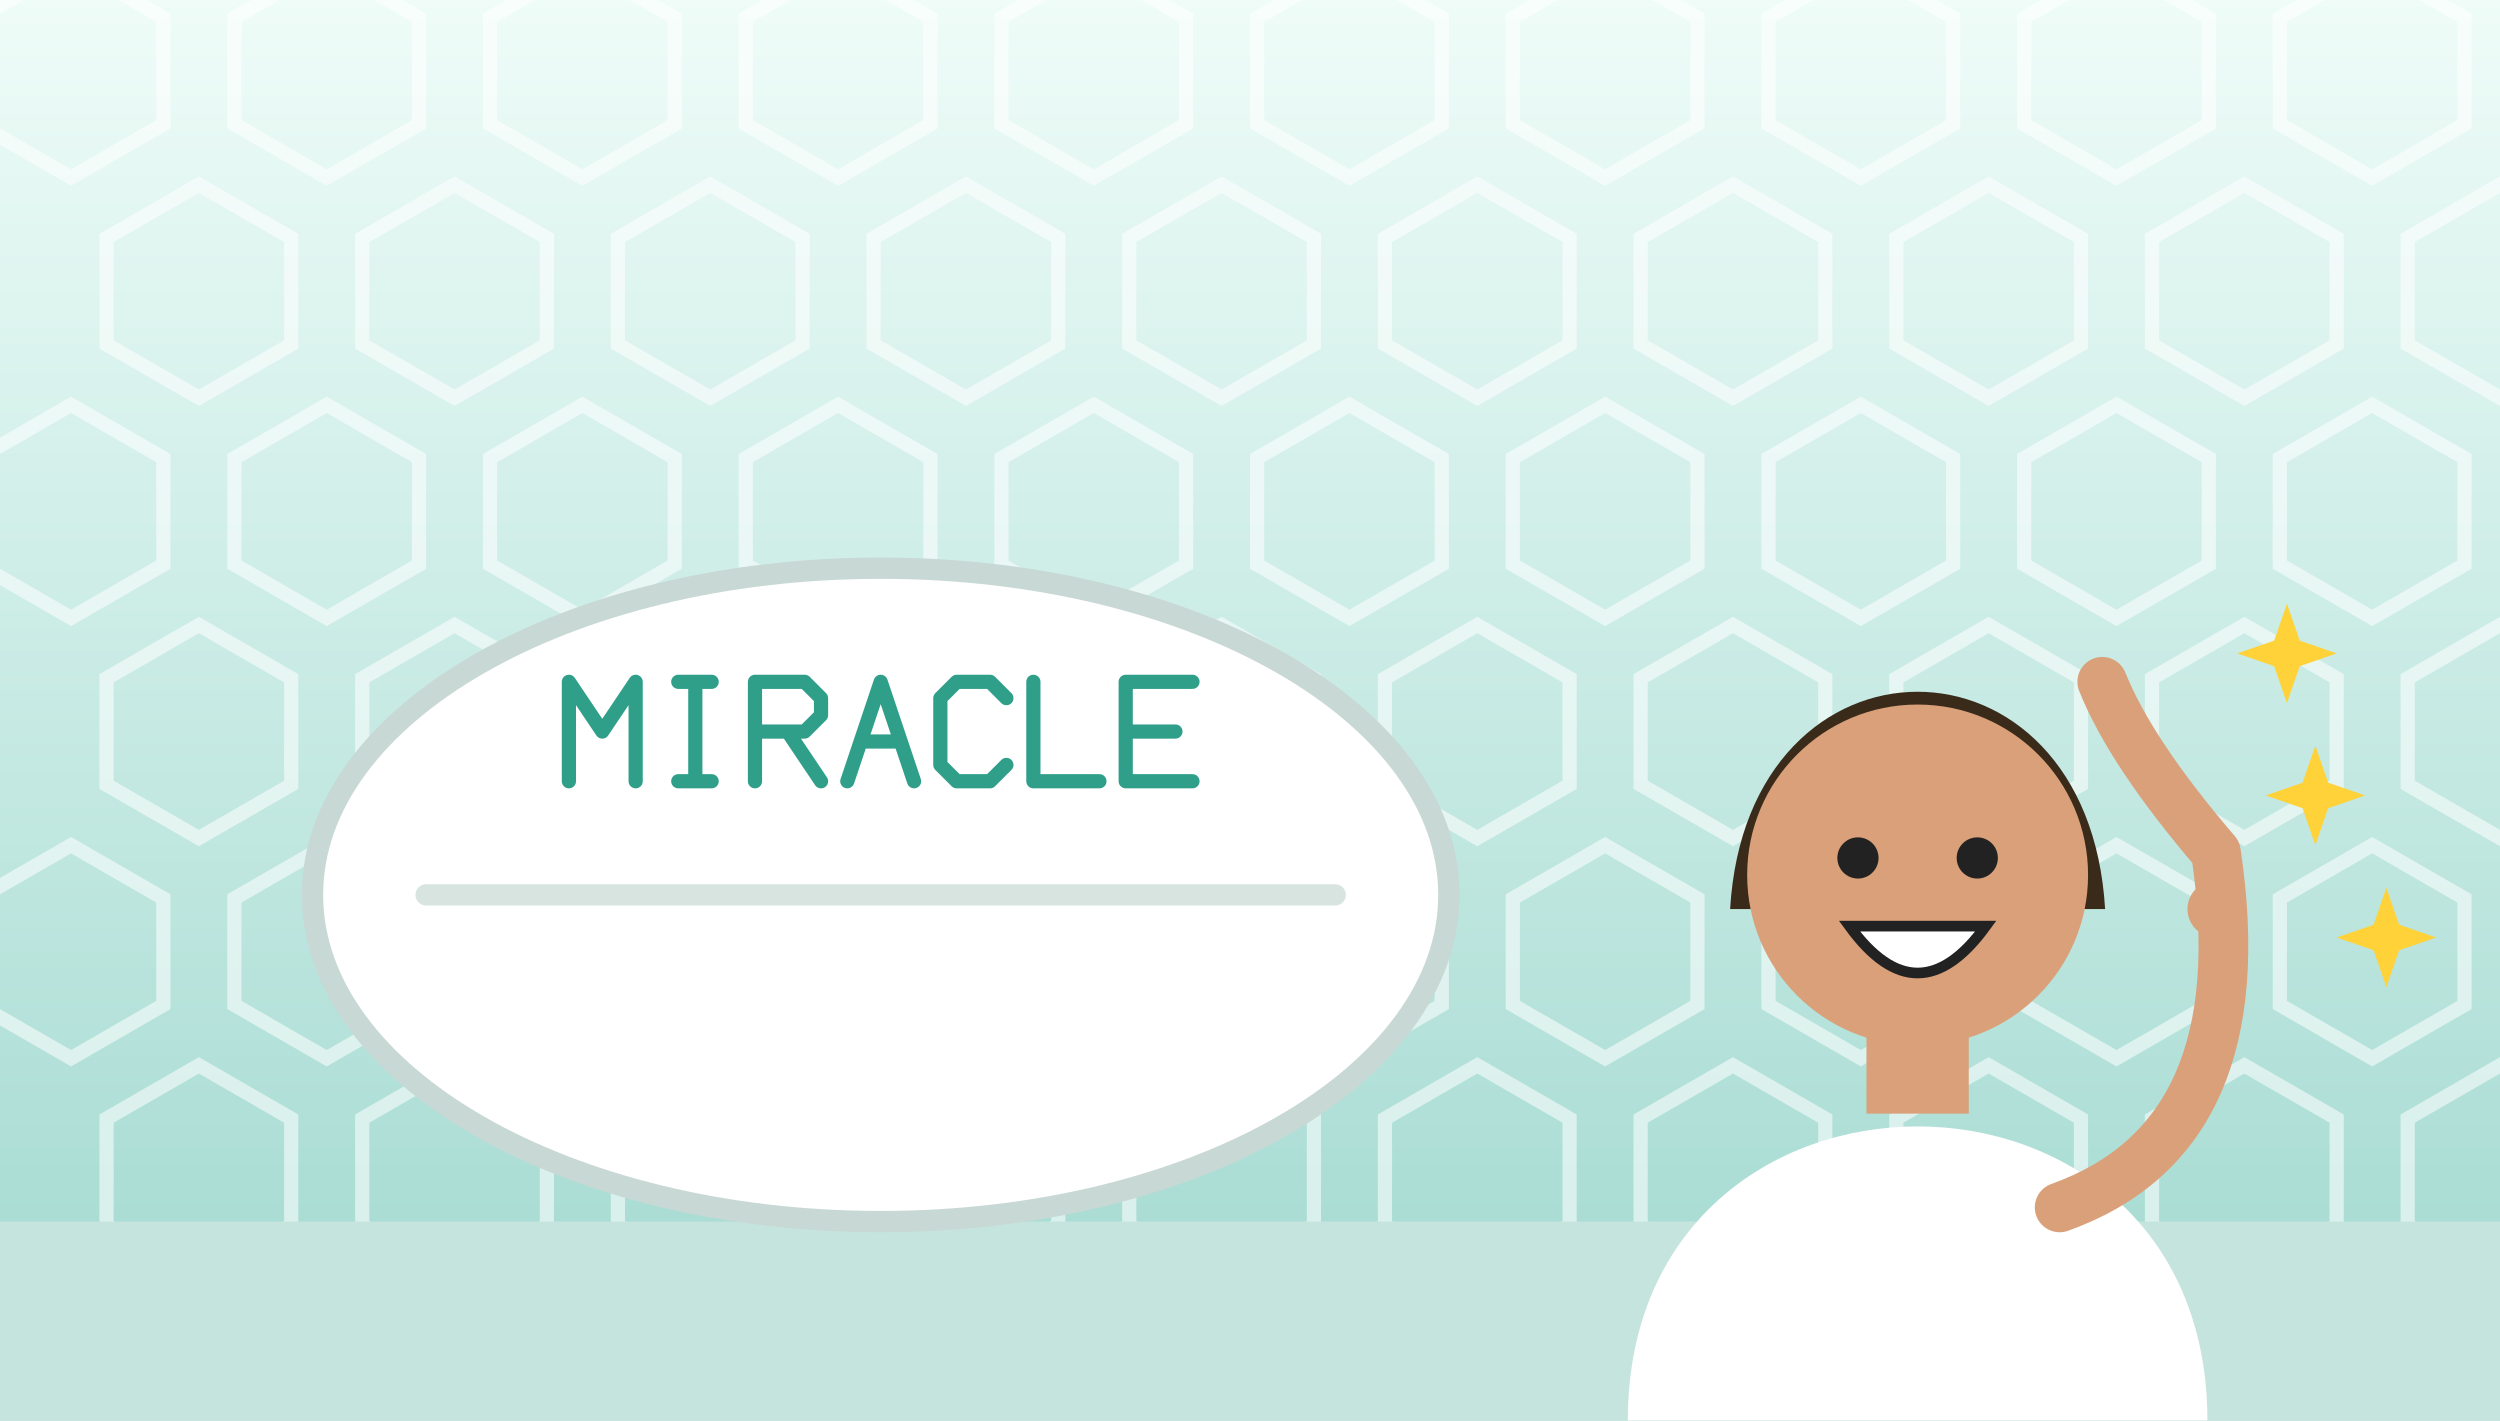
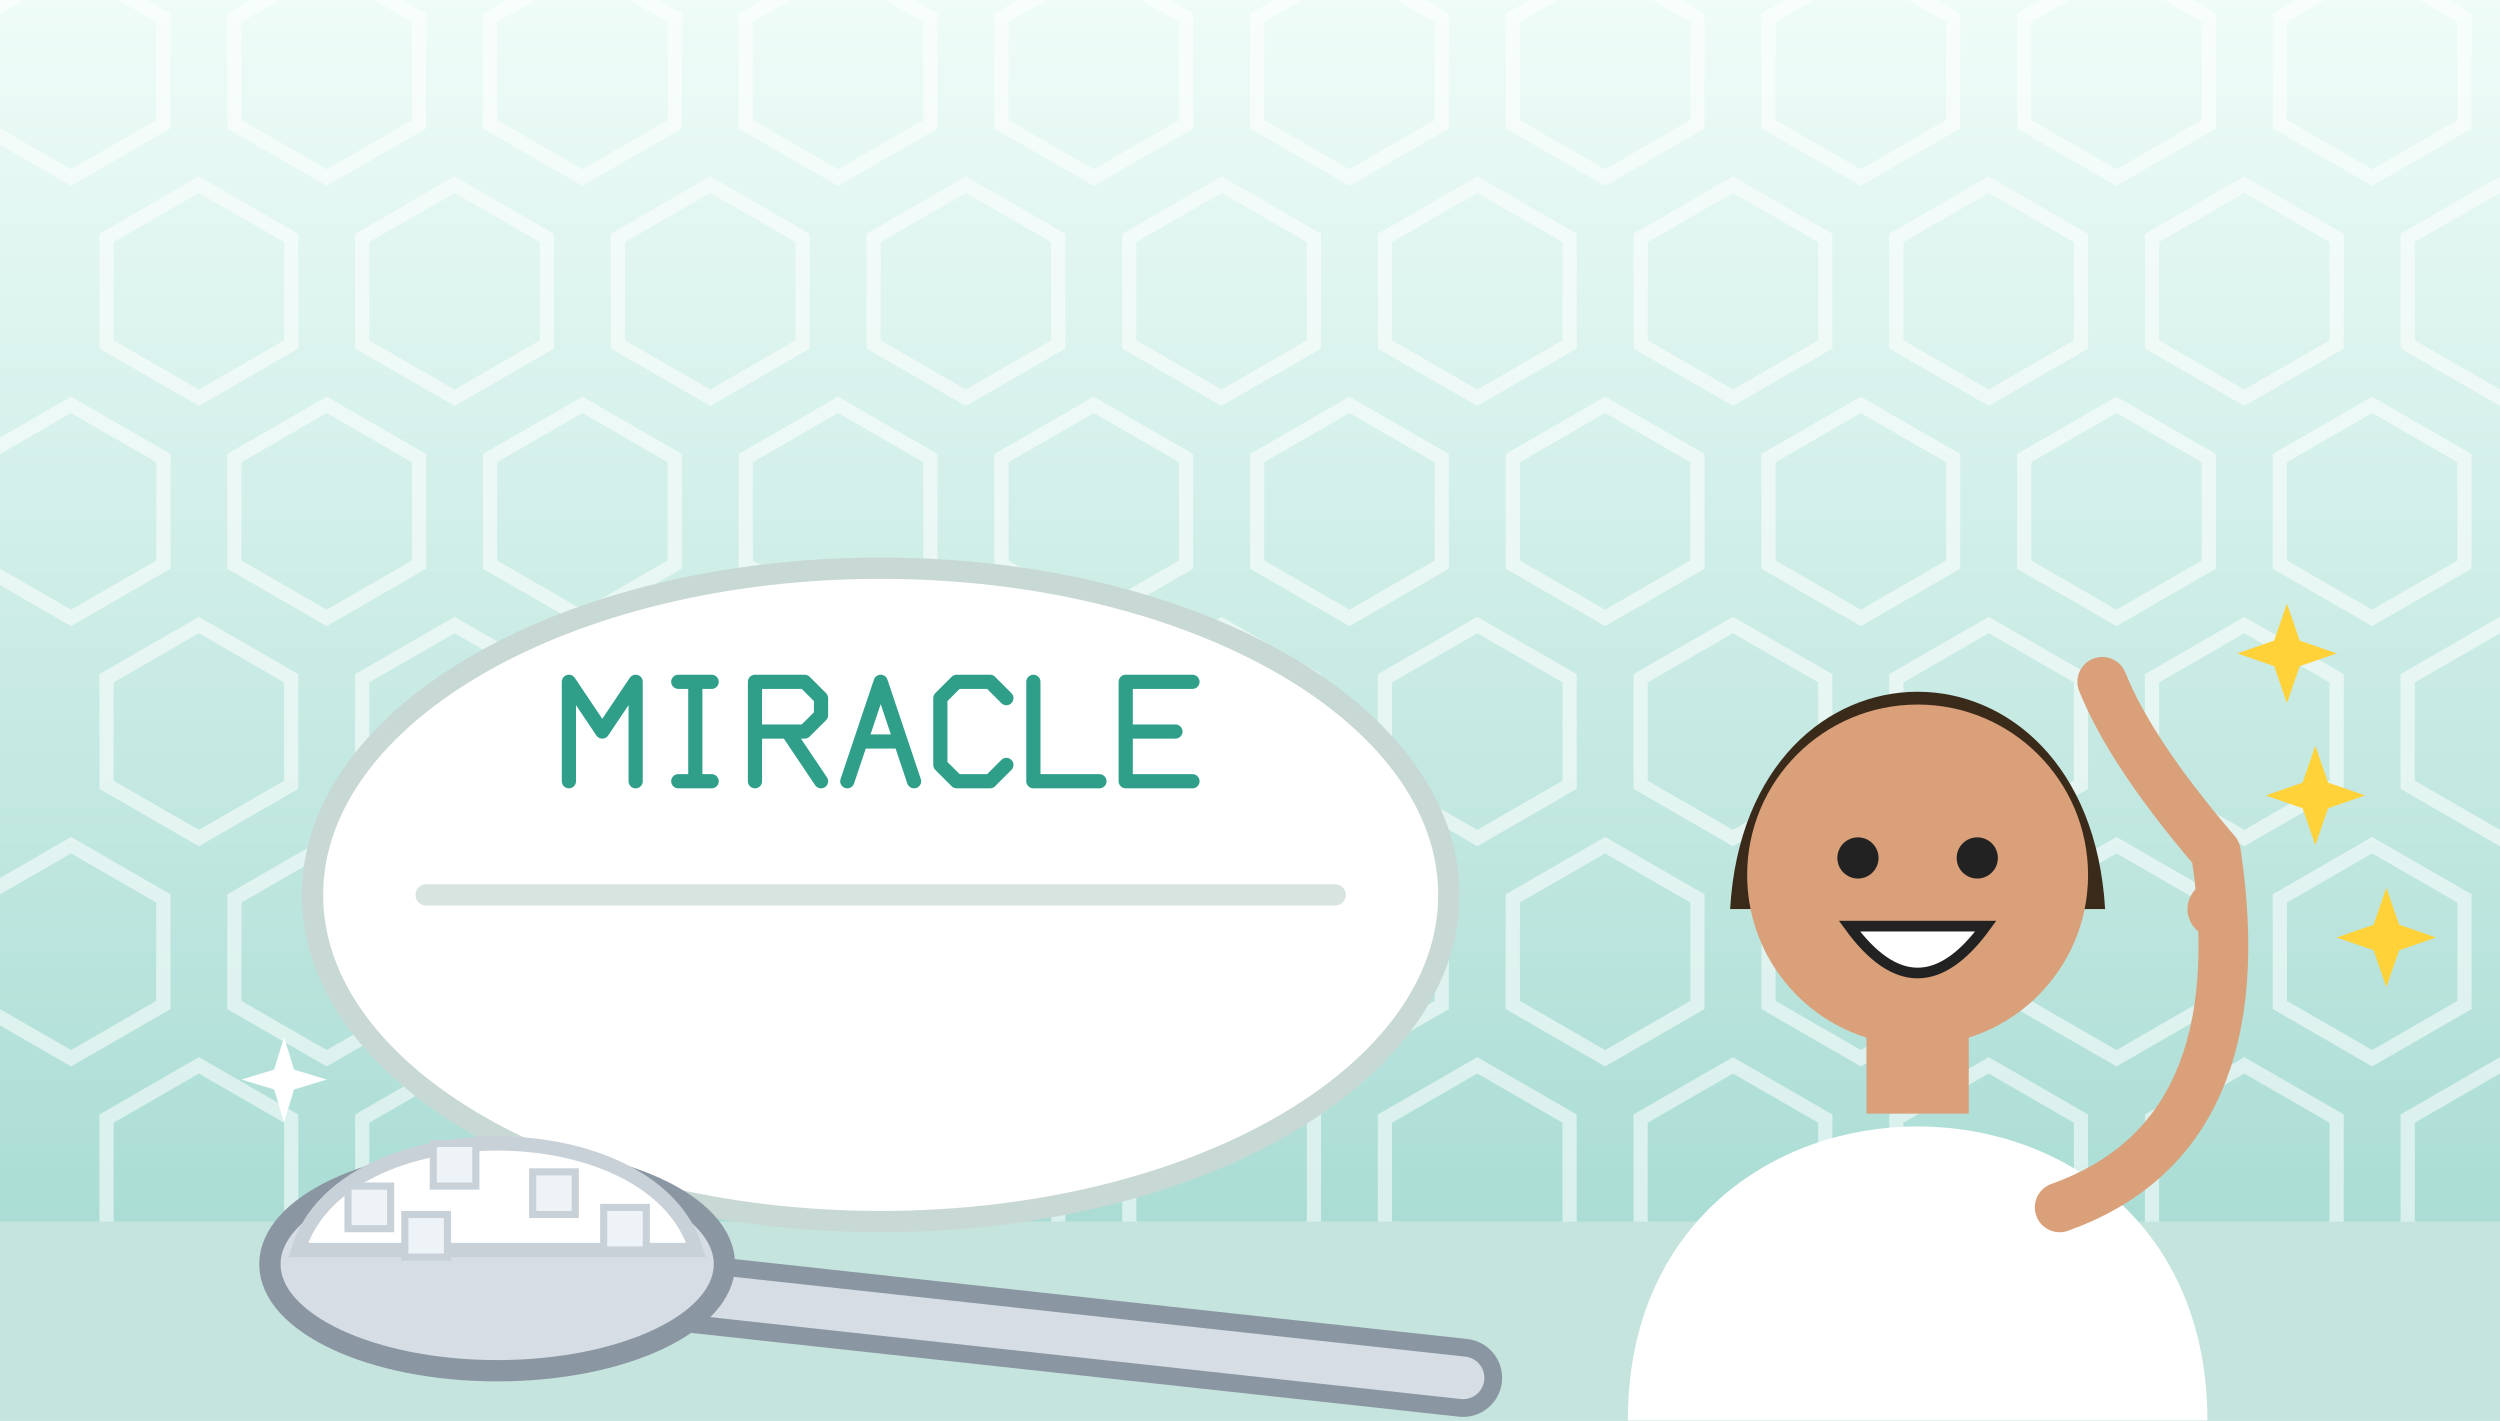
<svg xmlns="http://www.w3.org/2000/svg" viewBox="0 0 352 200" width="352" height="200">
  <defs>
    <linearGradient id="bg" x1="0" y1="0" x2="0" y2="1">
      <stop offset="0.00" stop-color="#effcf8" stop-opacity="1" />
      <stop offset="1.00" stop-color="#9fd8cf" stop-opacity="1" />
    </linearGradient>
  </defs>
  <rect x="0" y="0" width="352" height="200" fill="url(#bg)" />
  <polygon points="23.0,17.5 10.0,25.0 -3.0,17.5 -3.0,2.5 10.0,-5.0 23.0,2.5" fill="none" stroke="#ffffff" stroke-width="2" opacity="0.55" />
  <polygon points="59.0,17.5 46.0,25.0 33.0,17.5 33.0,2.5 46.0,-5.0 59.0,2.5" fill="none" stroke="#ffffff" stroke-width="2" opacity="0.55" />
  <polygon points="95.0,17.5 82.0,25.0 69.0,17.5 69.0,2.5 82.0,-5.0 95.0,2.5" fill="none" stroke="#ffffff" stroke-width="2" opacity="0.55" />
  <polygon points="131.0,17.5 118.0,25.0 105.0,17.5 105.0,2.5 118.0,-5.0 131.0,2.5" fill="none" stroke="#ffffff" stroke-width="2" opacity="0.55" />
  <polygon points="167.0,17.5 154.0,25.0 141.0,17.5 141.0,2.5 154.0,-5.0 167.0,2.5" fill="none" stroke="#ffffff" stroke-width="2" opacity="0.55" />
  <polygon points="203.0,17.5 190.0,25.0 177.0,17.5 177.0,2.5 190.0,-5.0 203.0,2.5" fill="none" stroke="#ffffff" stroke-width="2" opacity="0.55" />
  <polygon points="239.0,17.5 226.0,25.0 213.0,17.5 213.0,2.5 226.0,-5.0 239.0,2.5" fill="none" stroke="#ffffff" stroke-width="2" opacity="0.55" />
  <polygon points="275.0,17.5 262.0,25.0 249.0,17.5 249.0,2.5 262.0,-5.0 275.0,2.5" fill="none" stroke="#ffffff" stroke-width="2" opacity="0.55" />
  <polygon points="311.0,17.5 298.0,25.0 285.0,17.5 285.0,2.5 298.0,-5.0 311.0,2.5" fill="none" stroke="#ffffff" stroke-width="2" opacity="0.55" />
  <polygon points="347.0,17.5 334.0,25.0 321.0,17.5 321.0,2.5 334.0,-5.0 347.0,2.5" fill="none" stroke="#ffffff" stroke-width="2" opacity="0.55" />
  <polygon points="383.0,17.5 370.0,25.0 357.0,17.5 357.0,2.5 370.0,-5.0 383.0,2.5" fill="none" stroke="#ffffff" stroke-width="2" opacity="0.55" />
  <polygon points="41.0,48.5 28.0,56.0 15.0,48.5 15.0,33.5 28.0,26.0 41.0,33.5" fill="none" stroke="#ffffff" stroke-width="2" opacity="0.55" />
  <polygon points="77.0,48.5 64.0,56.0 51.0,48.5 51.0,33.5 64.0,26.0 77.0,33.5" fill="none" stroke="#ffffff" stroke-width="2" opacity="0.55" />
  <polygon points="113.0,48.5 100.0,56.0 87.0,48.5 87.0,33.5 100.0,26.0 113.0,33.5" fill="none" stroke="#ffffff" stroke-width="2" opacity="0.55" />
  <polygon points="149.0,48.5 136.0,56.0 123.0,48.5 123.0,33.5 136.0,26.0 149.0,33.5" fill="none" stroke="#ffffff" stroke-width="2" opacity="0.55" />
  <polygon points="185.0,48.5 172.0,56.0 159.0,48.5 159.0,33.5 172.0,26.0 185.0,33.5" fill="none" stroke="#ffffff" stroke-width="2" opacity="0.55" />
  <polygon points="221.0,48.5 208.0,56.0 195.0,48.5 195.0,33.5 208.0,26.0 221.0,33.5" fill="none" stroke="#ffffff" stroke-width="2" opacity="0.55" />
  <polygon points="257.0,48.5 244.0,56.0 231.0,48.5 231.0,33.5 244.0,26.0 257.0,33.5" fill="none" stroke="#ffffff" stroke-width="2" opacity="0.55" />
  <polygon points="293.0,48.5 280.0,56.0 267.0,48.5 267.0,33.5 280.0,26.0 293.0,33.5" fill="none" stroke="#ffffff" stroke-width="2" opacity="0.55" />
  <polygon points="329.0,48.5 316.0,56.0 303.0,48.5 303.0,33.5 316.0,26.0 329.0,33.5" fill="none" stroke="#ffffff" stroke-width="2" opacity="0.55" />
  <polygon points="365.0,48.5 352.0,56.0 339.0,48.5 339.0,33.5 352.0,26.0 365.0,33.5" fill="none" stroke="#ffffff" stroke-width="2" opacity="0.55" />
  <polygon points="401.0,48.5 388.0,56.0 375.0,48.5 375.0,33.5 388.0,26.0 401.0,33.5" fill="none" stroke="#ffffff" stroke-width="2" opacity="0.55" />
  <polygon points="23.0,79.5 10.0,87.0 -3.0,79.5 -3.0,64.5 10.0,57.0 23.0,64.5" fill="none" stroke="#ffffff" stroke-width="2" opacity="0.55" />
  <polygon points="59.0,79.5 46.0,87.0 33.0,79.5 33.0,64.5 46.0,57.0 59.0,64.5" fill="none" stroke="#ffffff" stroke-width="2" opacity="0.55" />
  <polygon points="95.0,79.5 82.0,87.0 69.0,79.5 69.0,64.5 82.0,57.0 95.0,64.5" fill="none" stroke="#ffffff" stroke-width="2" opacity="0.55" />
  <polygon points="131.0,79.5 118.0,87.0 105.0,79.5 105.0,64.5 118.0,57.0 131.0,64.5" fill="none" stroke="#ffffff" stroke-width="2" opacity="0.55" />
  <polygon points="167.0,79.5 154.0,87.0 141.0,79.5 141.0,64.5 154.0,57.0 167.0,64.5" fill="none" stroke="#ffffff" stroke-width="2" opacity="0.55" />
  <polygon points="203.0,79.5 190.0,87.0 177.0,79.5 177.0,64.5 190.0,57.0 203.0,64.5" fill="none" stroke="#ffffff" stroke-width="2" opacity="0.55" />
  <polygon points="239.0,79.5 226.0,87.0 213.0,79.5 213.0,64.5 226.0,57.0 239.0,64.5" fill="none" stroke="#ffffff" stroke-width="2" opacity="0.55" />
  <polygon points="275.0,79.5 262.0,87.0 249.0,79.5 249.0,64.5 262.0,57.0 275.0,64.5" fill="none" stroke="#ffffff" stroke-width="2" opacity="0.55" />
  <polygon points="311.0,79.5 298.0,87.0 285.0,79.5 285.0,64.5 298.0,57.0 311.0,64.5" fill="none" stroke="#ffffff" stroke-width="2" opacity="0.55" />
  <polygon points="347.0,79.5 334.0,87.0 321.0,79.5 321.0,64.5 334.0,57.0 347.0,64.5" fill="none" stroke="#ffffff" stroke-width="2" opacity="0.55" />
  <polygon points="383.0,79.5 370.0,87.0 357.0,79.5 357.0,64.5 370.0,57.0 383.0,64.5" fill="none" stroke="#ffffff" stroke-width="2" opacity="0.55" />
  <polygon points="41.0,110.5 28.0,118.0 15.0,110.5 15.0,95.5 28.0,88.0 41.0,95.5" fill="none" stroke="#ffffff" stroke-width="2" opacity="0.55" />
  <polygon points="77.0,110.5 64.0,118.0 51.0,110.5 51.0,95.5 64.0,88.0 77.0,95.5" fill="none" stroke="#ffffff" stroke-width="2" opacity="0.55" />
  <polygon points="113.0,110.5 100.0,118.0 87.0,110.5 87.0,95.5 100.0,88.0 113.0,95.5" fill="none" stroke="#ffffff" stroke-width="2" opacity="0.55" />
  <polygon points="149.0,110.5 136.0,118.0 123.0,110.5 123.0,95.5 136.0,88.0 149.0,95.5" fill="none" stroke="#ffffff" stroke-width="2" opacity="0.55" />
  <polygon points="185.0,110.5 172.0,118.0 159.0,110.5 159.0,95.5 172.0,88.0 185.0,95.5" fill="none" stroke="#ffffff" stroke-width="2" opacity="0.55" />
  <polygon points="221.0,110.5 208.0,118.0 195.0,110.5 195.0,95.5 208.0,88.0 221.0,95.5" fill="none" stroke="#ffffff" stroke-width="2" opacity="0.55" />
  <polygon points="257.0,110.5 244.0,118.0 231.0,110.5 231.0,95.5 244.0,88.0 257.0,95.5" fill="none" stroke="#ffffff" stroke-width="2" opacity="0.55" />
  <polygon points="293.0,110.5 280.0,118.0 267.0,110.5 267.0,95.5 280.0,88.0 293.0,95.5" fill="none" stroke="#ffffff" stroke-width="2" opacity="0.55" />
  <polygon points="329.0,110.5 316.0,118.0 303.0,110.5 303.0,95.5 316.0,88.0 329.0,95.5" fill="none" stroke="#ffffff" stroke-width="2" opacity="0.55" />
  <polygon points="365.0,110.5 352.0,118.0 339.0,110.5 339.0,95.5 352.0,88.0 365.0,95.5" fill="none" stroke="#ffffff" stroke-width="2" opacity="0.55" />
  <polygon points="401.0,110.5 388.0,118.0 375.0,110.5 375.0,95.5 388.0,88.0 401.0,95.5" fill="none" stroke="#ffffff" stroke-width="2" opacity="0.55" />
  <polygon points="23.0,141.5 10.0,149.0 -3.0,141.5 -3.0,126.5 10.0,119.0 23.0,126.5" fill="none" stroke="#ffffff" stroke-width="2" opacity="0.55" />
  <polygon points="59.0,141.5 46.0,149.0 33.0,141.5 33.0,126.5 46.0,119.0 59.0,126.5" fill="none" stroke="#ffffff" stroke-width="2" opacity="0.55" />
  <polygon points="95.0,141.5 82.0,149.0 69.0,141.5 69.0,126.5 82.0,119.0 95.0,126.5" fill="none" stroke="#ffffff" stroke-width="2" opacity="0.55" />
  <polygon points="131.0,141.5 118.0,149.0 105.0,141.5 105.0,126.5 118.0,119.0 131.0,126.5" fill="none" stroke="#ffffff" stroke-width="2" opacity="0.55" />
  <polygon points="167.0,141.5 154.0,149.0 141.0,141.5 141.0,126.5 154.0,119.0 167.0,126.5" fill="none" stroke="#ffffff" stroke-width="2" opacity="0.55" />
  <polygon points="203.0,141.5 190.0,149.0 177.0,141.5 177.0,126.5 190.0,119.0 203.0,126.5" fill="none" stroke="#ffffff" stroke-width="2" opacity="0.55" />
  <polygon points="239.0,141.5 226.0,149.0 213.0,141.5 213.0,126.5 226.0,119.0 239.0,126.5" fill="none" stroke="#ffffff" stroke-width="2" opacity="0.55" />
  <polygon points="275.0,141.5 262.0,149.0 249.0,141.5 249.0,126.5 262.0,119.0 275.0,126.5" fill="none" stroke="#ffffff" stroke-width="2" opacity="0.55" />
  <polygon points="311.0,141.5 298.0,149.0 285.0,141.5 285.0,126.5 298.0,119.0 311.0,126.5" fill="none" stroke="#ffffff" stroke-width="2" opacity="0.55" />
  <polygon points="347.0,141.5 334.0,149.0 321.0,141.5 321.0,126.5 334.0,119.0 347.0,126.5" fill="none" stroke="#ffffff" stroke-width="2" opacity="0.55" />
  <polygon points="383.0,141.5 370.0,149.0 357.0,141.5 357.0,126.5 370.0,119.0 383.0,126.5" fill="none" stroke="#ffffff" stroke-width="2" opacity="0.55" />
  <polygon points="41.0,172.5 28.0,180.0 15.0,172.5 15.0,157.5 28.0,150.0 41.0,157.5" fill="none" stroke="#ffffff" stroke-width="2" opacity="0.55" />
  <polygon points="77.0,172.5 64.0,180.0 51.0,172.5 51.0,157.5 64.0,150.0 77.0,157.5" fill="none" stroke="#ffffff" stroke-width="2" opacity="0.55" />
  <polygon points="113.0,172.5 100.0,180.0 87.0,172.5 87.0,157.5 100.0,150.0 113.0,157.5" fill="none" stroke="#ffffff" stroke-width="2" opacity="0.55" />
  <polygon points="149.0,172.5 136.0,180.0 123.0,172.5 123.0,157.5 136.0,150.0 149.0,157.5" fill="none" stroke="#ffffff" stroke-width="2" opacity="0.55" />
  <polygon points="185.0,172.5 172.0,180.0 159.0,172.5 159.0,157.5 172.0,150.0 185.0,157.5" fill="none" stroke="#ffffff" stroke-width="2" opacity="0.55" />
  <polygon points="221.0,172.5 208.0,180.0 195.0,172.5 195.0,157.5 208.0,150.0 221.0,157.5" fill="none" stroke="#ffffff" stroke-width="2" opacity="0.55" />
  <polygon points="257.0,172.5 244.0,180.0 231.0,172.5 231.0,157.5 244.0,150.0 257.0,157.5" fill="none" stroke="#ffffff" stroke-width="2" opacity="0.55" />
  <polygon points="293.0,172.5 280.0,180.0 267.0,172.5 267.0,157.5 280.0,150.0 293.0,157.5" fill="none" stroke="#ffffff" stroke-width="2" opacity="0.55" />
  <polygon points="329.0,172.5 316.0,180.0 303.0,172.5 303.0,157.5 316.0,150.0 329.0,157.5" fill="none" stroke="#ffffff" stroke-width="2" opacity="0.55" />
  <polygon points="365.0,172.5 352.0,180.0 339.0,172.5 339.0,157.5 352.0,150.0 365.0,157.5" fill="none" stroke="#ffffff" stroke-width="2" opacity="0.55" />
  <polygon points="401.0,172.5 388.0,180.0 375.0,172.5 375.0,157.5 388.0,150.0 401.0,157.5" fill="none" stroke="#ffffff" stroke-width="2" opacity="0.55" />
  <rect x="0" y="172" width="352" height="28" fill="#c6e4de" />
  <ellipse cx="124.0" cy="126.0" rx="80.0" ry="46.0" fill="#ffffff" stroke="#c8d8d4" stroke-width="3" />
  <path d="M60 126 L188 126" fill="none" stroke="#d8e4e0" stroke-width="3" stroke-linecap="round" stroke-linejoin="round" />
  <path d="M80.1 110.0 L80.1 96.0 L84.8 103.0 L89.5 96.0 L89.5 110.0 M95.5 96.0 L100.2 96.0 M97.9 96.0 L97.9 110.0 M95.5 110.0 L100.2 110.0 M106.3 110.0 L106.3 96.0 L113.3 96.0 L115.6 98.3 L115.6 100.7 L113.3 103.0 L106.3 103.0 M110.9 103.0 L115.6 110.0 M119.3 110.0 L124.0 96.0 L128.7 110.0 M121.7 104.4 L126.3 104.4 M141.7 98.3 L139.4 96.0 L134.7 96.0 L132.4 98.3 L132.4 107.7 L134.7 110.0 L139.4 110.0 L141.7 107.7 M145.5 96.0 L145.5 110.0 L154.8 110.0 M167.9 96.0 L158.5 96.0 L158.5 110.0 L167.9 110.0 M158.5 103.0 L165.5 103.0 " fill="none" stroke="#2f9f8a" stroke-width="2.0" stroke-linecap="round" stroke-linejoin="round" />
+   <path d="M96 182 L206 194" fill="none" stroke="#8a96a2" stroke-width="11" stroke-linecap="round" stroke-linejoin="round" />
+   <path d="M96 182 L206 194" fill="none" stroke="#d6dde4" stroke-width="6" stroke-linecap="round" stroke-linejoin="round" />
+   <ellipse cx="70.0" cy="178.0" rx="32.0" ry="15.0" fill="#d6dde4" stroke="#8a96a2" stroke-width="3" />
+   <path d="M42 176 C 48 156 92 156 98 176 Z" fill="#ffffff" stroke="#c8d0d8" stroke-width="2" />
+   <rect x="49" y="167" width="6" height="6" fill="#eef3f7" stroke="#c8d0d8" stroke-width="1" />
+   <rect x="61" y="161" width="6" height="6" fill="#eef3f7" stroke="#c8d0d8" stroke-width="1" />
+   <rect x="75" y="165" width="6" height="6" fill="#eef3f7" stroke="#c8d0d8" stroke-width="1" />
+   <rect x="85" y="170" width="6" height="6" fill="#eef3f7" stroke="#c8d0d8" stroke-width="1" />
+   <rect x="57" y="171" width="6" height="6" fill="#eef3f7" stroke="#c8d0d8" stroke-width="1" />
+   <polygon points="40.0,146.0 41.4,150.6 46.0,152.0 41.4,153.4 40.0,158.0 38.6,153.4 34.0,152.0 38.6,150.6" fill="#ffffff" />
+   <polygon points="102.0,150.0 103.4,154.6 108.0,156.0 103.4,157.4 102.0,162.0 100.6,157.4 96.0,156.0 100.6,154.6" fill="#ffffff" />
  <path d="M229.2 200.0 C 229.2 144.8 310.8 144.8 310.8 200.0 Z" fill="#ffffff" />
  <rect x="262.8" y="142.4" width="14.4" height="14.4" fill="#d9a07a" />
  <path d="M243.6 128.0 C 246.0 87.2 294.0 87.2 296.4 128.0 Z" fill="#3a2a1a" />
  <circle cx="270.0" cy="123.2" r="24.0" fill="#d9a07a" />
  <circle cx="261.6" cy="120.8" r="2.9" fill="#222" />
  <circle cx="278.4" cy="120.8" r="2.9" fill="#222" />
  <path d="M260.4 130.4 L 279.6 130.4 Q 270.0 143.6 260.4 130.4 Z" fill="#fff" stroke="#222" stroke-width="1.5" />
  <path d="M290 170 Q 318 160 312 120 Q 300 106 296 96" fill="none" stroke="#d9a07a" stroke-width="7" stroke-linecap="round" stroke-linejoin="round" />
  <circle cx="312.0" cy="128.0" r="4.0" fill="#d9a07a" />
  <polygon points="326.0,105.0 327.8,110.2 333.0,112.0 327.8,113.8 326.0,119.0 324.2,113.8 319.0,112.0 324.2,110.2" fill="#ffd23a" />
  <polygon points="336.0,125.0 337.8,130.2 343.0,132.0 337.8,133.8 336.0,139.0 334.2,133.8 329.0,132.0 334.2,130.2" fill="#ffd23a" />
  <polygon points="322.0,85.0 323.8,90.2 329.0,92.0 323.8,93.8 322.0,99.0 320.2,93.8 315.0,92.0 320.2,90.2" fill="#ffd23a" />
</svg>
